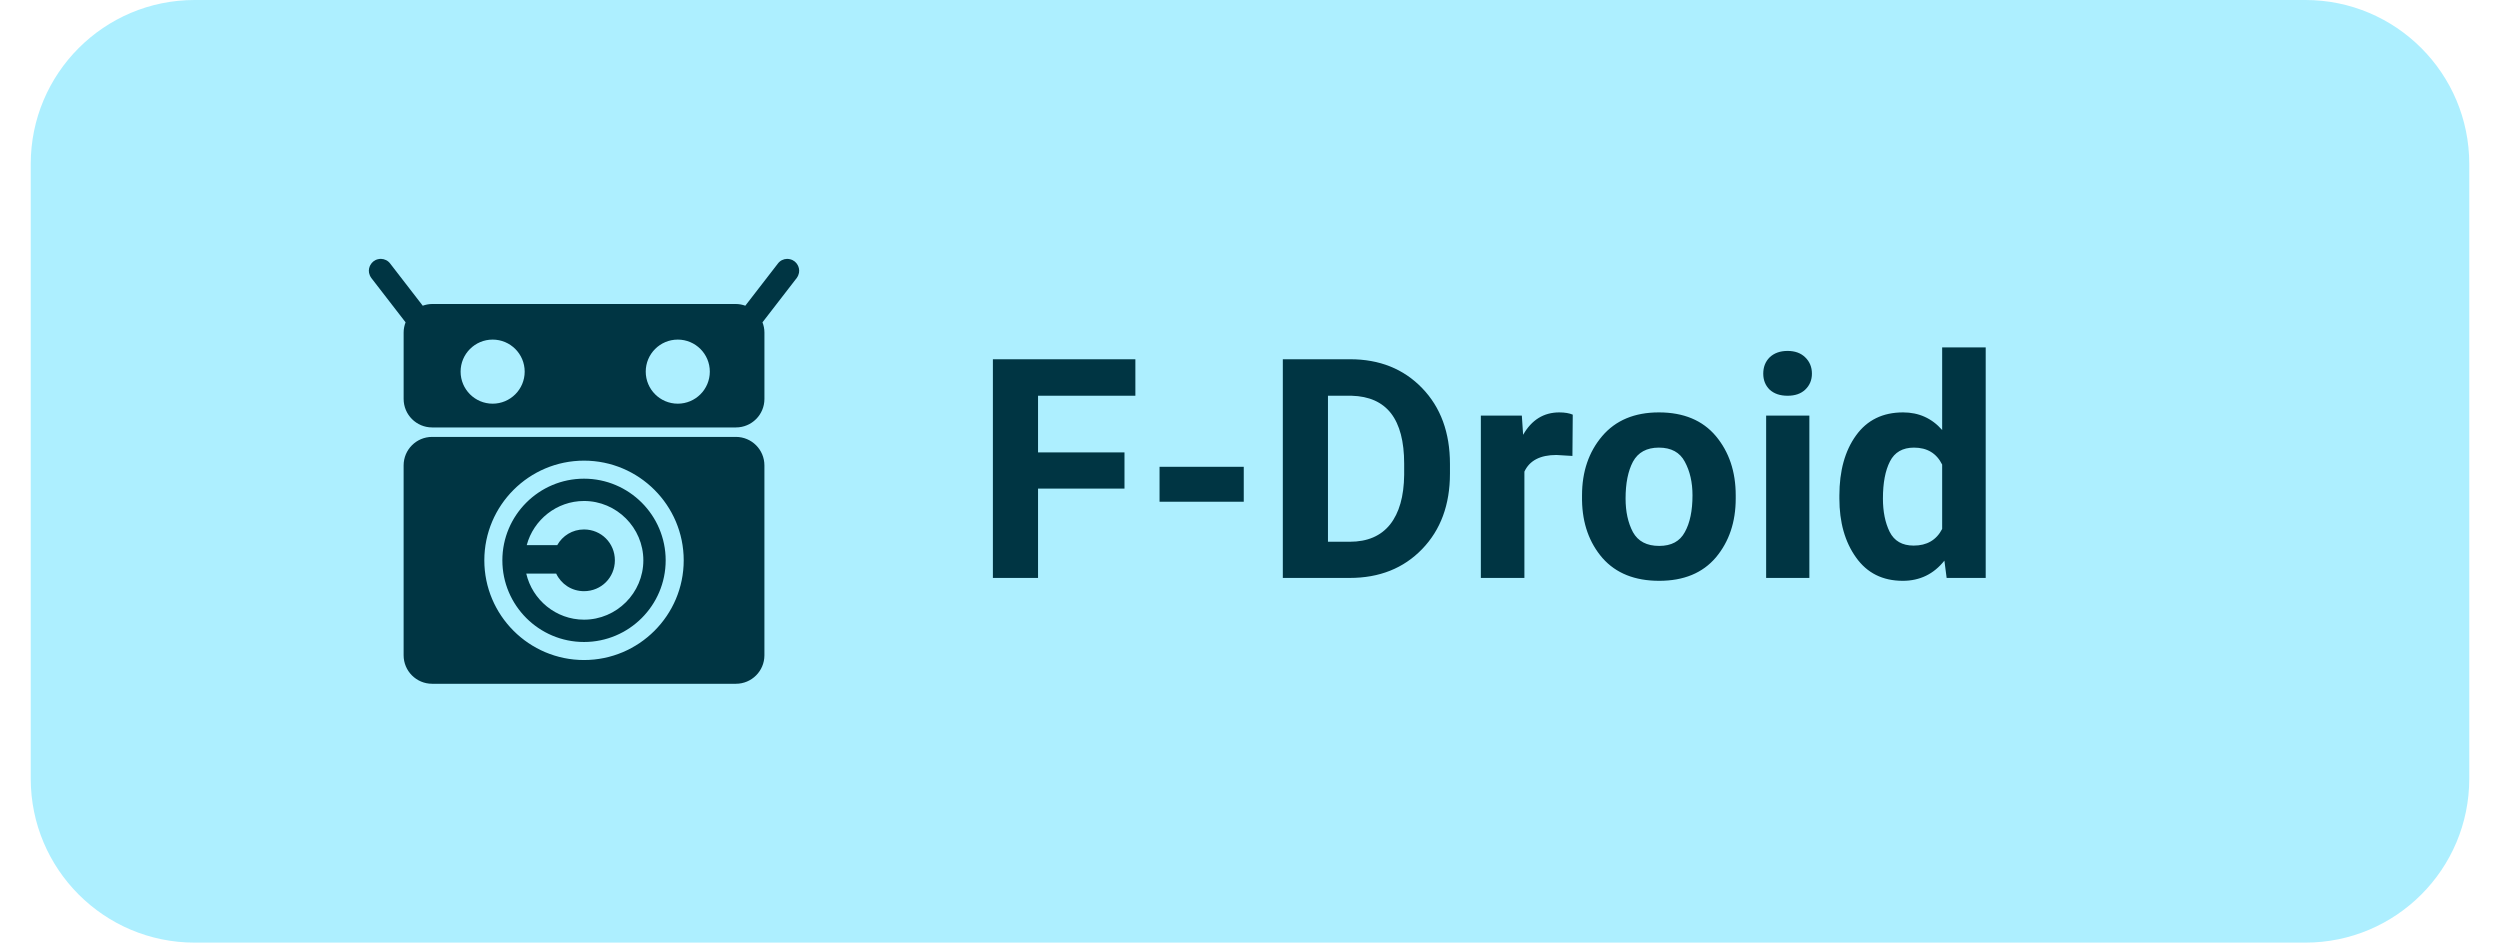
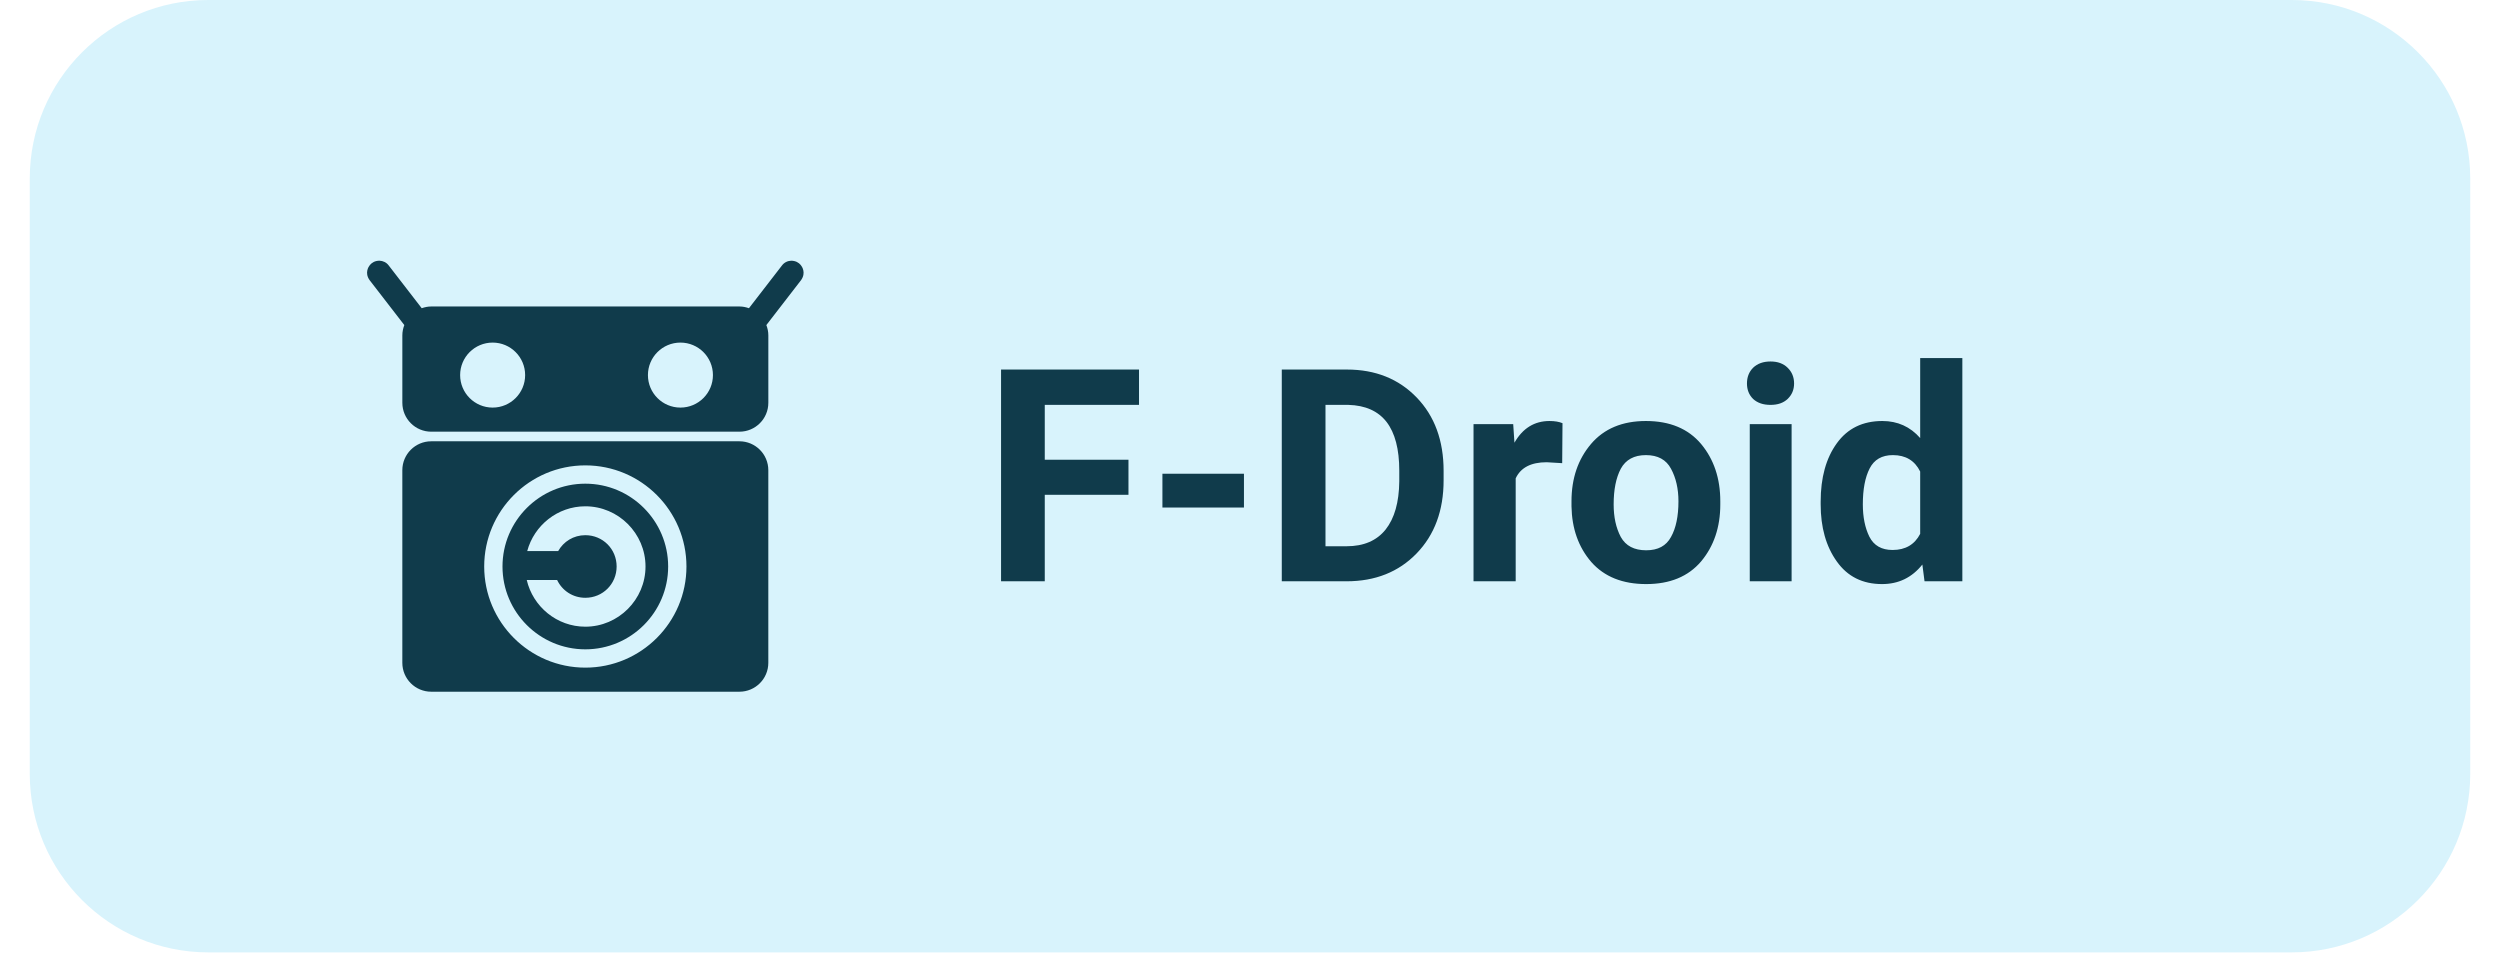
- <svg xmlns="http://www.w3.org/2000/svg" width="122" height="46" viewBox="0 0 122 46" role="img" aria-label="Get Levyra on F-Droid">
-   <path d="M 9.50 0.00 H 112.50 A 8 8 0 0 1 120.50 8.00 V 38.00 A 8 8 0 0 1 112.50 46.00 H 9.50 A 8 8 0 0 1 1.50 38.00 V 8.00 A 8 8 0 0 1 9.50 0.00 Z" fill="#ADEFFF" />
-   <g transform="translate(28.5 23)" style="color:#003543">
-     <g transform="translate(-10.5 -10.5) scale(0.875)">
+ <svg xmlns="http://www.w3.org/2000/svg" width="126" height="48" viewBox="0 0 126 48" role="img" aria-label="Get Levyra on F-Droid">
+   <path d="M 10.50 0.00 H 115.50 A 9 9 0 0 1 124.50 9.00 V 39.00 A 9 9 0 0 1 115.50 48.00 H 10.50 A 9 9 0 0 1 1.50 39.00 V 9.00 A 9 9 0 0 1 10.50 0.00 Z" fill="#D8F3FC" />
+   <g transform="translate(29.5 24)" style="color:#103B4B">
+     <g transform="translate(-11 -11) scale(0.9167)">
      <path fill="currentColor" d="M20.472,10.081H3.528c-0.877,0-1.589,0.711-1.589,1.589v10.59c0,0.877,0.711,1.589,1.589,1.589h16.944 c0.877,0,1.589-0.711,1.589-1.589V11.67C22.061,10.792,21.349,10.081,20.472,10.081z M12,22.525c-3.066,0-5.56-2.494-5.56-5.56 s2.494-5.56,5.56-5.56c3.066,0,5.56,2.494,5.56,5.56S15.066,22.525,12,22.525z M12,12.411c-2.511,0-4.554,2.043-4.554,4.554 S9.489,21.519,12,21.519s4.554-2.043,4.554-4.554S14.511,12.411,12,12.411z M12,20.274c-1.563,0-2.881-1.103-3.221-2.568h1.67 c0.275,0.581,0.859,0.979,1.551,0.979c0.96,0,1.721-0.761,1.721-1.721c0-0.96-0.761-1.721-1.721-1.721 c-0.649,0-1.2,0.352-1.493,0.874H8.805c0.378-1.412,1.669-2.462,3.195-2.462c1.818,0,3.309,1.491,3.309,3.309 C15.309,18.783,13.818,20.274,12,20.274z M23.849,0.396c-0.001,0.001-0.002,0.002-0.002,0.003 c-0.002-0.002-0.004-0.003-0.006-0.005c0.001-0.001,0.002-0.003,0.004-0.004c-0.116-0.137-0.279-0.231-0.519-0.238 c-0.202,0.005-0.391,0.097-0.512,0.259l-1.818,2.353c-0.164-0.058-0.339-0.095-0.523-0.095H3.528c-0.184,0-0.358,0.038-0.523,0.095 L1.187,0.41c-0.121-0.162-0.31-0.253-0.512-0.259c-0.24,0.006-0.403,0.1-0.519,0.238c0.001,0.001,0.002,0.003,0.004,0.004 C0.157,0.395,0.155,0.397,0.153,0.399C0.153,0.398,0.152,0.397,0.151,0.396C0.085,0.474-0.146,0.822,0.139,1.22l1.909,2.471 C1.981,3.867,1.94,4.057,1.94,4.257v3.707c0,0.877,0.711,1.589,1.589,1.589h16.944c0.877,0,1.589-0.711,1.589-1.589V4.257 c0-0.2-0.041-0.39-0.109-0.566l1.909-2.471C24.146,0.822,23.915,0.474,23.849,0.396z M6.904,8.228c-0.987,0-1.787-0.8-1.787-1.787 s0.8-1.787,1.787-1.787s1.787,0.8,1.787,1.787S7.891,8.228,6.904,8.228z M17.229,8.228c-0.987,0-1.787-0.8-1.787-1.787 s0.8-1.787,1.787-1.787c0.987,0,1.787,0.8,1.787,1.787S18.216,8.228,17.229,8.228z" />
    </g>
  </g>
-   <text x="47.5" y="28.2" fill="#003543" font-family="Roboto,system-ui,-apple-system,'Segoe UI',Arial,sans-serif" font-size="15" font-weight="600" letter-spacing="0.05">F-Droid</text>
+   <text x="49.5" y="29.3" fill="#103B4B" font-family="Roboto,system-ui,-apple-system,'Segoe UI',Arial,sans-serif" font-size="15" font-weight="600" letter-spacing="0.05">F-Droid</text>
</svg>
